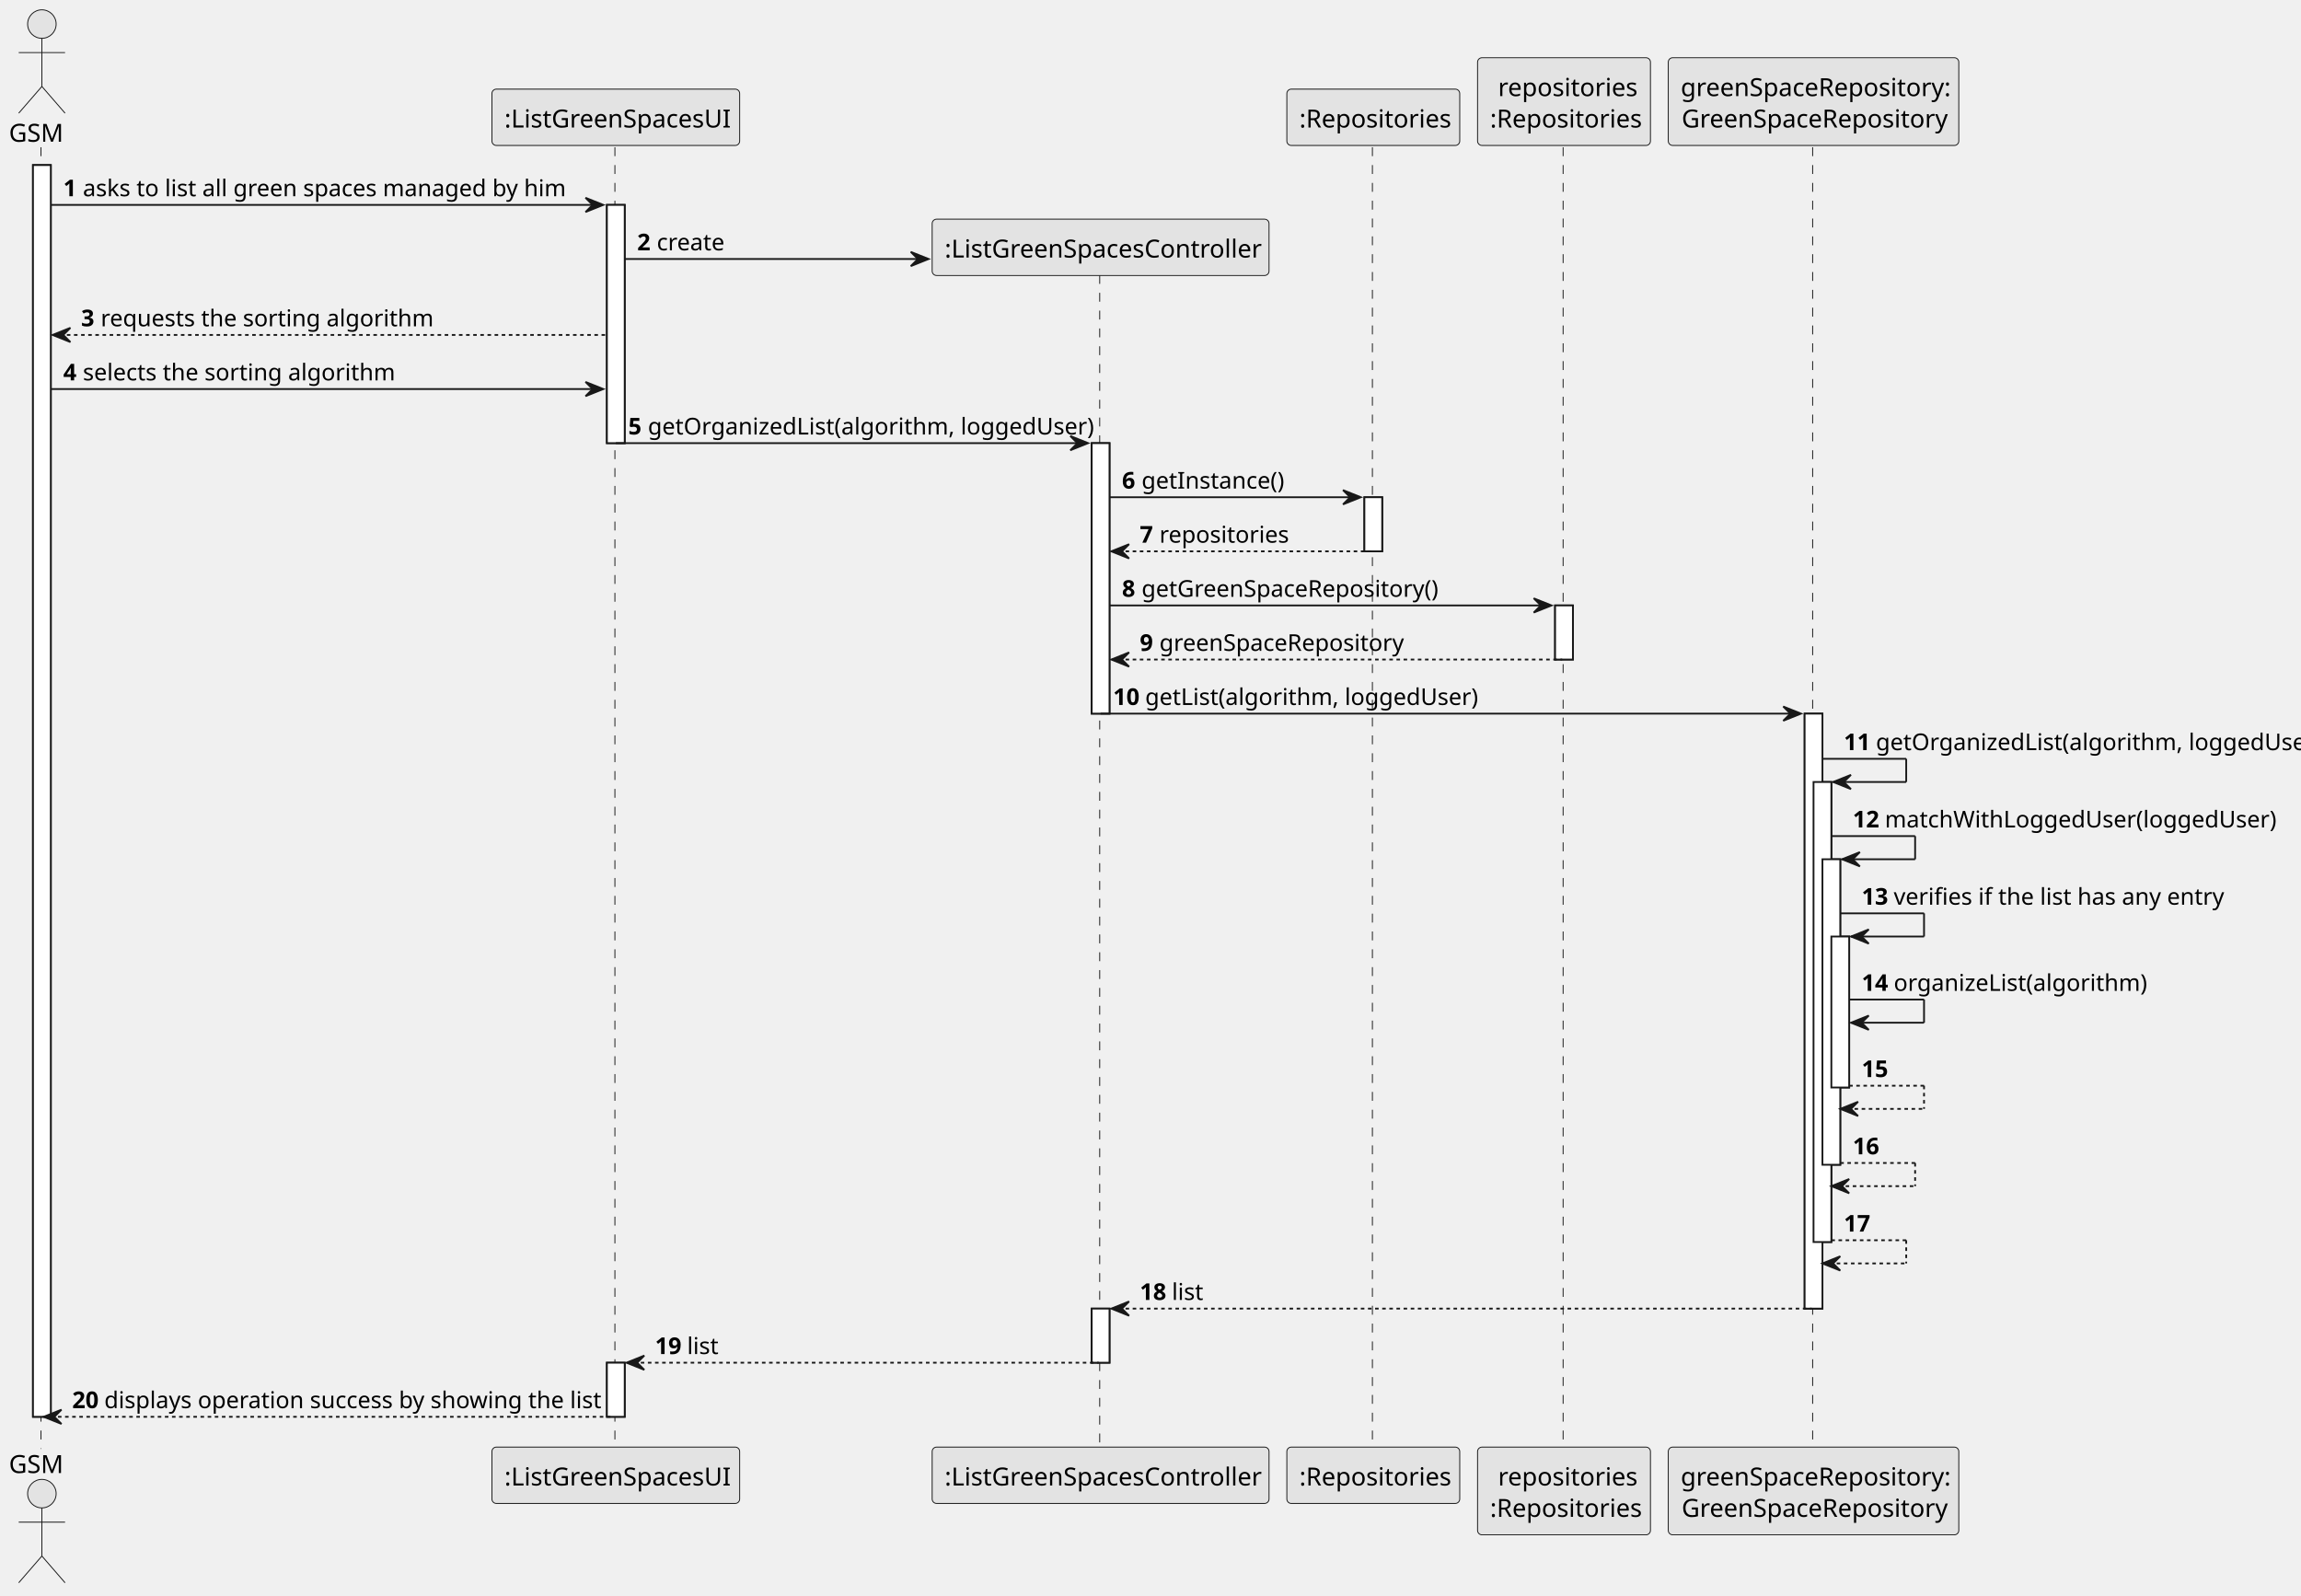
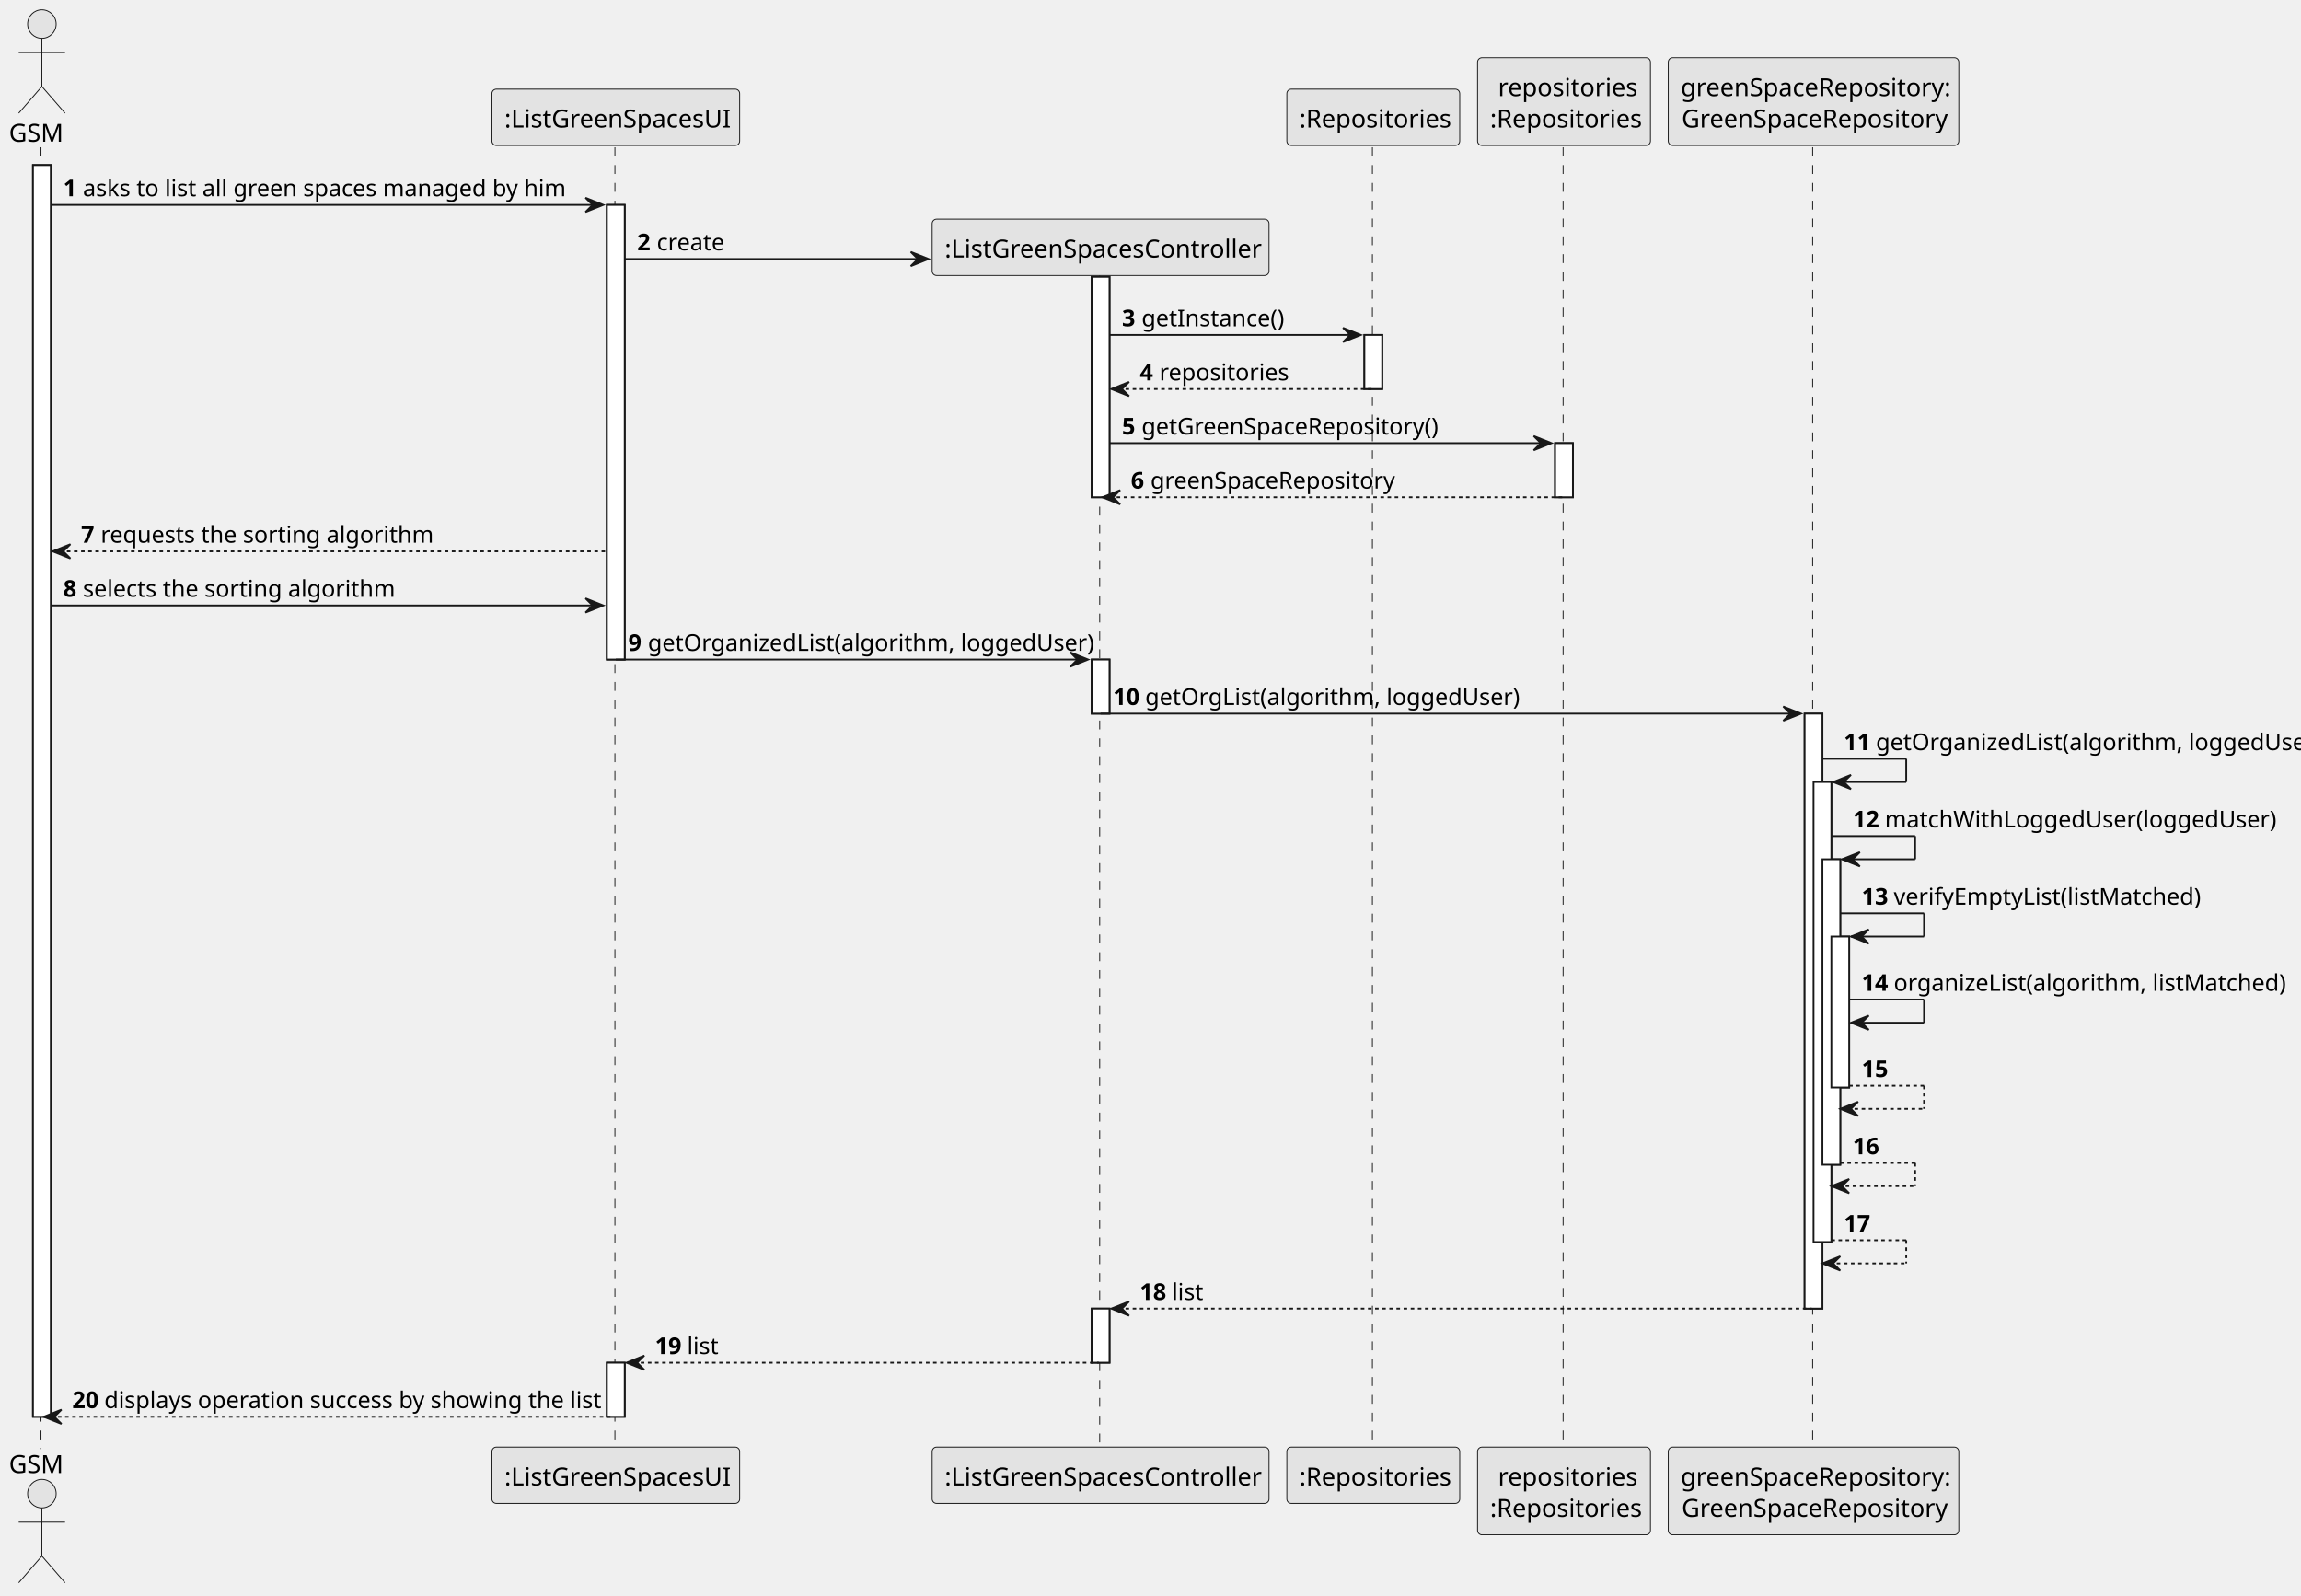
<svg xmlns="http://www.w3.org/2000/svg" contentStyleType="text/css" height="895px" preserveAspectRatio="none" style="width:1291px;height:895px;background:#FFFFFF;" version="1.1" viewBox="0 0 1291 895" width="1291px" zoomAndPan="magnify">
  <defs />
  <g>
    <rect fill="#FFFFFF" height="702.289" style="stroke:#181818;stroke-width:1.0;" width="10" x="18.5" y="92.609" />
-     <rect fill="#FFFFFF" height="133.664" style="stroke:#181818;stroke-width:1.0;" width="10" x="340.5" y="114.961" />
+     <rect fill="#FFFFFF" height="255.07" style="stroke:#181818;stroke-width:1.0;" width="10" x="340.5" y="114.961" />
    <rect fill="#FFFFFF" height="30.352" style="stroke:#181818;stroke-width:1.0;" width="10" x="340.5" y="764.547" />
-     <rect fill="#FFFFFF" height="151.758" style="stroke:#181818;stroke-width:1.0;" width="10" x="612.5" y="248.625" />
+     <rect fill="#FFFFFF" height="123.664" style="stroke:#181818;stroke-width:1.0;" width="10" x="612.5" y="155.312" />
+     <rect fill="#FFFFFF" height="30.352" style="stroke:#181818;stroke-width:1.0;" width="10" x="612.5" y="370.031" />
    <rect fill="#FFFFFF" height="30.352" style="stroke:#181818;stroke-width:1.0;" width="10" x="612.5" y="734.195" />
-     <rect fill="#FFFFFF" height="30.352" style="stroke:#181818;stroke-width:1.0;" width="10" x="765.5" y="278.977" />
-     <rect fill="#FFFFFF" height="30.352" style="stroke:#181818;stroke-width:1.0;" width="10" x="872.5" y="339.68" />
+     <rect fill="#FFFFFF" height="30.352" style="stroke:#181818;stroke-width:1.0;" width="10" x="765.5" y="187.922" />
+     <rect fill="#FFFFFF" height="30.352" style="stroke:#181818;stroke-width:1.0;" width="10" x="872.5" y="248.625" />
    <rect fill="#FFFFFF" height="333.812" style="stroke:#181818;stroke-width:1.0;" width="10" x="1012.5" y="400.383" />
    <rect fill="#FFFFFF" height="258.109" style="stroke:#181818;stroke-width:1.0;" width="10" x="1017.5" y="438.734" />
    <rect fill="#FFFFFF" height="171.406" style="stroke:#181818;stroke-width:1.0;" width="10" x="1022.5" y="482.086" />
    <rect fill="#FFFFFF" height="84.703" style="stroke:#181818;stroke-width:1.0;" width="10" x="1027.5" y="525.438" />
    <line style="stroke:#181818;stroke-width:0.5;stroke-dasharray:5.0,5.0;" x1="23" x2="23" y1="82.609" y2="812.898" />
    <line style="stroke:#181818;stroke-width:0.5;stroke-dasharray:5.0,5.0;" x1="345" x2="345" y1="82.609" y2="812.898" />
    <line style="stroke:#181818;stroke-width:0.5;stroke-dasharray:5.0,5.0;" x1="617" x2="617" y1="154.266" y2="812.898" />
    <line style="stroke:#181818;stroke-width:0.5;stroke-dasharray:5.0,5.0;" x1="770" x2="770" y1="82.609" y2="812.898" />
    <line style="stroke:#181818;stroke-width:0.5;stroke-dasharray:5.0,5.0;" x1="877" x2="877" y1="82.609" y2="812.898" />
    <line style="stroke:#181818;stroke-width:0.5;stroke-dasharray:5.0,5.0;" x1="1017" x2="1017" y1="82.609" y2="812.898" />
    <text fill="#000000" font-family="sans-serif" font-size="14" lengthAdjust="spacing" textLength="31" x="5" y="79.533">GSM</text>
    <ellipse cx="23.5" cy="13.5" fill="#E3E3E3" rx="8" ry="8" style="stroke:#181818;stroke-width:0.5;" />
    <path d="M23.5,21.5 L23.5,48.5 M10.5,29.5 L36.5,29.5 M23.5,48.5 L10.5,63.5 M23.5,48.5 L36.5,63.5 " fill="none" style="stroke:#181818;stroke-width:0.5;" />
    <text fill="#000000" font-family="sans-serif" font-size="14" lengthAdjust="spacing" textLength="31" x="5" y="826.432">GSM</text>
    <ellipse cx="23.5" cy="838.008" fill="#E3E3E3" rx="8" ry="8" style="stroke:#181818;stroke-width:0.5;" />
    <path d="M23.5,846.008 L23.5,873.008 M10.5,854.008 L36.5,854.008 M23.5,873.008 L10.5,888.008 M23.5,873.008 L36.5,888.008 " fill="none" style="stroke:#181818;stroke-width:0.5;" />
    <rect fill="#E3E3E3" height="31.609" rx="2.5" ry="2.5" style="stroke:#181818;stroke-width:0.5;" width="139" x="276" y="50" />
    <text fill="#000000" font-family="sans-serif" font-size="14" lengthAdjust="spacing" textLength="125" x="283" y="71.533">:ListGreenSpacesUI</text>
    <rect fill="#E3E3E3" height="31.609" rx="2.5" ry="2.5" style="stroke:#181818;stroke-width:0.5;" width="139" x="276" y="811.898" />
    <text fill="#000000" font-family="sans-serif" font-size="14" lengthAdjust="spacing" textLength="125" x="283" y="833.432">:ListGreenSpacesUI</text>
    <rect fill="#E3E3E3" height="31.609" rx="2.5" ry="2.5" style="stroke:#181818;stroke-width:0.5;" width="189" x="523" y="811.898" />
    <text fill="#000000" font-family="sans-serif" font-size="14" lengthAdjust="spacing" textLength="175" x="530" y="833.432">:ListGreenSpacesController</text>
    <rect fill="#E3E3E3" height="31.609" rx="2.5" ry="2.5" style="stroke:#181818;stroke-width:0.5;" width="97" x="722" y="50" />
    <text fill="#000000" font-family="sans-serif" font-size="14" lengthAdjust="spacing" textLength="83" x="729" y="71.533">:Repositories</text>
    <rect fill="#E3E3E3" height="31.609" rx="2.5" ry="2.5" style="stroke:#181818;stroke-width:0.5;" width="97" x="722" y="811.898" />
    <text fill="#000000" font-family="sans-serif" font-size="14" lengthAdjust="spacing" textLength="83" x="729" y="833.432">:Repositories</text>
    <rect fill="#E3E3E3" height="49.219" rx="2.5" ry="2.5" style="stroke:#181818;stroke-width:0.5;" width="97" x="829" y="32.391" />
    <text fill="#000000" font-family="sans-serif" font-size="14" lengthAdjust="spacing" textLength="74" x="840.5" y="53.924">repositories</text>
    <text fill="#000000" font-family="sans-serif" font-size="14" lengthAdjust="spacing" textLength="83" x="836" y="71.533">:Repositories</text>
    <rect fill="#E3E3E3" height="49.219" rx="2.5" ry="2.5" style="stroke:#181818;stroke-width:0.5;" width="97" x="829" y="811.898" />
    <text fill="#000000" font-family="sans-serif" font-size="14" lengthAdjust="spacing" textLength="74" x="840.5" y="833.432">repositories</text>
    <text fill="#000000" font-family="sans-serif" font-size="14" lengthAdjust="spacing" textLength="83" x="836" y="851.041">:Repositories</text>
    <rect fill="#E3E3E3" height="49.219" rx="2.5" ry="2.5" style="stroke:#181818;stroke-width:0.5;" width="163" x="936" y="32.391" />
    <text fill="#000000" font-family="sans-serif" font-size="14" lengthAdjust="spacing" textLength="149" x="943" y="53.924">greenSpaceRepository:</text>
    <text fill="#000000" font-family="sans-serif" font-size="14" lengthAdjust="spacing" textLength="148" x="943.5" y="71.533">GreenSpaceRepository</text>
    <rect fill="#E3E3E3" height="49.219" rx="2.5" ry="2.5" style="stroke:#181818;stroke-width:0.5;" width="163" x="936" y="811.898" />
    <text fill="#000000" font-family="sans-serif" font-size="14" lengthAdjust="spacing" textLength="149" x="943" y="833.432">greenSpaceRepository:</text>
    <text fill="#000000" font-family="sans-serif" font-size="14" lengthAdjust="spacing" textLength="148" x="943.5" y="851.041">GreenSpaceRepository</text>
    <rect fill="#FFFFFF" height="702.289" style="stroke:#181818;stroke-width:1.0;" width="10" x="18.5" y="92.609" />
-     <rect fill="#FFFFFF" height="133.664" style="stroke:#181818;stroke-width:1.0;" width="10" x="340.5" y="114.961" />
+     <rect fill="#FFFFFF" height="255.07" style="stroke:#181818;stroke-width:1.0;" width="10" x="340.5" y="114.961" />
    <rect fill="#FFFFFF" height="30.352" style="stroke:#181818;stroke-width:1.0;" width="10" x="340.5" y="764.547" />
-     <rect fill="#FFFFFF" height="151.758" style="stroke:#181818;stroke-width:1.0;" width="10" x="612.5" y="248.625" />
+     <rect fill="#FFFFFF" height="123.664" style="stroke:#181818;stroke-width:1.0;" width="10" x="612.5" y="155.312" />
+     <rect fill="#FFFFFF" height="30.352" style="stroke:#181818;stroke-width:1.0;" width="10" x="612.5" y="370.031" />
    <rect fill="#FFFFFF" height="30.352" style="stroke:#181818;stroke-width:1.0;" width="10" x="612.5" y="734.195" />
-     <rect fill="#FFFFFF" height="30.352" style="stroke:#181818;stroke-width:1.0;" width="10" x="765.5" y="278.977" />
-     <rect fill="#FFFFFF" height="30.352" style="stroke:#181818;stroke-width:1.0;" width="10" x="872.5" y="339.68" />
+     <rect fill="#FFFFFF" height="30.352" style="stroke:#181818;stroke-width:1.0;" width="10" x="765.5" y="187.922" />
+     <rect fill="#FFFFFF" height="30.352" style="stroke:#181818;stroke-width:1.0;" width="10" x="872.5" y="248.625" />
    <rect fill="#FFFFFF" height="333.812" style="stroke:#181818;stroke-width:1.0;" width="10" x="1012.5" y="400.383" />
    <rect fill="#FFFFFF" height="258.109" style="stroke:#181818;stroke-width:1.0;" width="10" x="1017.5" y="438.734" />
    <rect fill="#FFFFFF" height="171.406" style="stroke:#181818;stroke-width:1.0;" width="10" x="1022.5" y="482.086" />
    <rect fill="#FFFFFF" height="84.703" style="stroke:#181818;stroke-width:1.0;" width="10" x="1027.5" y="525.438" />
    <polygon fill="#181818" points="328.5,110.961,338.5,114.961,328.5,118.961,332.5,114.961" style="stroke:#181818;stroke-width:1.0;" />
    <line style="stroke:#181818;stroke-width:1.0;" x1="28.5" x2="334.5" y1="114.961" y2="114.961" />
    <text fill="#000000" font-family="sans-serif" font-size="13" font-weight="bold" lengthAdjust="spacing" textLength="7" x="35.5" y="110.105">1</text>
    <text fill="#000000" font-family="sans-serif" font-size="13" lengthAdjust="spacing" textLength="263" x="46.5" y="110.105">asks to list all green spaces managed by him</text>
    <polygon fill="#181818" points="511,141.312,521,145.312,511,149.312,515,145.312" style="stroke:#181818;stroke-width:1.0;" />
    <line style="stroke:#181818;stroke-width:1.0;" x1="350.5" x2="517" y1="145.312" y2="145.312" />
    <text fill="#000000" font-family="sans-serif" font-size="13" font-weight="bold" lengthAdjust="spacing" textLength="7" x="357.5" y="140.456">2</text>
    <text fill="#000000" font-family="sans-serif" font-size="13" lengthAdjust="spacing" textLength="36" x="368.5" y="140.456">create</text>
    <rect fill="#E3E3E3" height="31.609" rx="2.5" ry="2.5" style="stroke:#181818;stroke-width:0.5;" width="189" x="523" y="122.961" />
    <text fill="#000000" font-family="sans-serif" font-size="14" lengthAdjust="spacing" textLength="175" x="530" y="144.494">:ListGreenSpacesController</text>
-     <polygon fill="#181818" points="39.5,183.922,29.5,187.922,39.5,191.922,35.5,187.922" style="stroke:#181818;stroke-width:1.0;" />
-     <line style="stroke:#181818;stroke-width:1.0;stroke-dasharray:2.0,2.0;" x1="33.5" x2="339.5" y1="187.922" y2="187.922" />
-     <text fill="#000000" font-family="sans-serif" font-size="13" font-weight="bold" lengthAdjust="spacing" textLength="7" x="45.5" y="183.065">3</text>
-     <text fill="#000000" font-family="sans-serif" font-size="13" lengthAdjust="spacing" textLength="172" x="56.5" y="183.065">requests the sorting algorithm</text>
-     <polygon fill="#181818" points="328.5,214.273,338.5,218.273,328.5,222.273,332.5,218.273" style="stroke:#181818;stroke-width:1.0;" />
-     <line style="stroke:#181818;stroke-width:1.0;" x1="28.5" x2="334.5" y1="218.273" y2="218.273" />
-     <text fill="#000000" font-family="sans-serif" font-size="13" font-weight="bold" lengthAdjust="spacing" textLength="7" x="35.5" y="213.417">4</text>
-     <text fill="#000000" font-family="sans-serif" font-size="13" lengthAdjust="spacing" textLength="164" x="46.5" y="213.417">selects the sorting algorithm</text>
-     <polygon fill="#181818" points="600.5,244.625,610.5,248.625,600.5,252.625,604.5,248.625" style="stroke:#181818;stroke-width:1.0;" />
-     <line style="stroke:#181818;stroke-width:1.0;" x1="345.5" x2="606.5" y1="248.625" y2="248.625" />
-     <text fill="#000000" font-family="sans-serif" font-size="13" font-weight="bold" lengthAdjust="spacing" textLength="7" x="352.5" y="243.769">5</text>
-     <text fill="#000000" font-family="sans-serif" font-size="13" lengthAdjust="spacing" textLength="232" x="363.5" y="243.769">getOrganizedList(algorithm, loggedUser)</text>
-     <polygon fill="#181818" points="753.5,274.977,763.5,278.977,753.5,282.977,757.5,278.977" style="stroke:#181818;stroke-width:1.0;" />
-     <line style="stroke:#181818;stroke-width:1.0;" x1="622.5" x2="759.5" y1="278.977" y2="278.977" />
-     <text fill="#000000" font-family="sans-serif" font-size="13" font-weight="bold" lengthAdjust="spacing" textLength="7" x="629.5" y="274.12">6</text>
-     <text fill="#000000" font-family="sans-serif" font-size="13" lengthAdjust="spacing" textLength="75" x="640.5" y="274.12">getInstance()</text>
-     <polygon fill="#181818" points="633.5,305.328,623.5,309.328,633.5,313.328,629.5,309.328" style="stroke:#181818;stroke-width:1.0;" />
-     <line style="stroke:#181818;stroke-width:1.0;stroke-dasharray:2.0,2.0;" x1="627.5" x2="769.5" y1="309.328" y2="309.328" />
-     <text fill="#000000" font-family="sans-serif" font-size="13" font-weight="bold" lengthAdjust="spacing" textLength="7" x="639.5" y="304.472">7</text>
-     <text fill="#000000" font-family="sans-serif" font-size="13" lengthAdjust="spacing" textLength="67" x="650.5" y="304.472">repositories</text>
-     <polygon fill="#181818" points="860.5,335.68,870.5,339.68,860.5,343.68,864.5,339.68" style="stroke:#181818;stroke-width:1.0;" />
-     <line style="stroke:#181818;stroke-width:1.0;" x1="622.5" x2="866.5" y1="339.68" y2="339.68" />
-     <text fill="#000000" font-family="sans-serif" font-size="13" font-weight="bold" lengthAdjust="spacing" textLength="7" x="629.5" y="334.823">8</text>
-     <text fill="#000000" font-family="sans-serif" font-size="13" lengthAdjust="spacing" textLength="160" x="640.5" y="334.823">getGreenSpaceRepository()</text>
-     <polygon fill="#181818" points="633.5,366.031,623.5,370.031,633.5,374.031,629.5,370.031" style="stroke:#181818;stroke-width:1.0;" />
-     <line style="stroke:#181818;stroke-width:1.0;stroke-dasharray:2.0,2.0;" x1="627.5" x2="876.5" y1="370.031" y2="370.031" />
-     <text fill="#000000" font-family="sans-serif" font-size="13" font-weight="bold" lengthAdjust="spacing" textLength="7" x="639.5" y="365.175">9</text>
-     <text fill="#000000" font-family="sans-serif" font-size="13" lengthAdjust="spacing" textLength="131" x="650.5" y="365.175">greenSpaceRepository</text>
+     <polygon fill="#181818" points="753.5,183.922,763.5,187.922,753.5,191.922,757.5,187.922" style="stroke:#181818;stroke-width:1.0;" />
+     <line style="stroke:#181818;stroke-width:1.0;" x1="622.5" x2="759.5" y1="187.922" y2="187.922" />
+     <text fill="#000000" font-family="sans-serif" font-size="13" font-weight="bold" lengthAdjust="spacing" textLength="7" x="629.5" y="183.065">3</text>
+     <text fill="#000000" font-family="sans-serif" font-size="13" lengthAdjust="spacing" textLength="75" x="640.5" y="183.065">getInstance()</text>
+     <polygon fill="#181818" points="633.5,214.273,623.5,218.273,633.5,222.273,629.5,218.273" style="stroke:#181818;stroke-width:1.0;" />
+     <line style="stroke:#181818;stroke-width:1.0;stroke-dasharray:2.0,2.0;" x1="627.5" x2="769.5" y1="218.273" y2="218.273" />
+     <text fill="#000000" font-family="sans-serif" font-size="13" font-weight="bold" lengthAdjust="spacing" textLength="7" x="639.5" y="213.417">4</text>
+     <text fill="#000000" font-family="sans-serif" font-size="13" lengthAdjust="spacing" textLength="67" x="650.5" y="213.417">repositories</text>
+     <polygon fill="#181818" points="860.5,244.625,870.5,248.625,860.5,252.625,864.5,248.625" style="stroke:#181818;stroke-width:1.0;" />
+     <line style="stroke:#181818;stroke-width:1.0;" x1="622.5" x2="866.5" y1="248.625" y2="248.625" />
+     <text fill="#000000" font-family="sans-serif" font-size="13" font-weight="bold" lengthAdjust="spacing" textLength="7" x="629.5" y="243.769">5</text>
+     <text fill="#000000" font-family="sans-serif" font-size="13" lengthAdjust="spacing" textLength="160" x="640.5" y="243.769">getGreenSpaceRepository()</text>
+     <polygon fill="#181818" points="628.5,274.977,618.5,278.977,628.5,282.977,624.5,278.977" style="stroke:#181818;stroke-width:1.0;" />
+     <line style="stroke:#181818;stroke-width:1.0;stroke-dasharray:2.0,2.0;" x1="622.5" x2="876.5" y1="278.977" y2="278.977" />
+     <text fill="#000000" font-family="sans-serif" font-size="13" font-weight="bold" lengthAdjust="spacing" textLength="7" x="634.5" y="274.12">6</text>
+     <text fill="#000000" font-family="sans-serif" font-size="13" lengthAdjust="spacing" textLength="131" x="645.5" y="274.12">greenSpaceRepository</text>
+     <polygon fill="#181818" points="39.5,305.328,29.5,309.328,39.5,313.328,35.5,309.328" style="stroke:#181818;stroke-width:1.0;" />
+     <line style="stroke:#181818;stroke-width:1.0;stroke-dasharray:2.0,2.0;" x1="33.5" x2="339.5" y1="309.328" y2="309.328" />
+     <text fill="#000000" font-family="sans-serif" font-size="13" font-weight="bold" lengthAdjust="spacing" textLength="7" x="45.5" y="304.472">7</text>
+     <text fill="#000000" font-family="sans-serif" font-size="13" lengthAdjust="spacing" textLength="172" x="56.5" y="304.472">requests the sorting algorithm</text>
+     <polygon fill="#181818" points="328.5,335.68,338.5,339.68,328.5,343.68,332.5,339.68" style="stroke:#181818;stroke-width:1.0;" />
+     <line style="stroke:#181818;stroke-width:1.0;" x1="28.5" x2="334.5" y1="339.68" y2="339.68" />
+     <text fill="#000000" font-family="sans-serif" font-size="13" font-weight="bold" lengthAdjust="spacing" textLength="7" x="35.5" y="334.823">8</text>
+     <text fill="#000000" font-family="sans-serif" font-size="13" lengthAdjust="spacing" textLength="164" x="46.5" y="334.823">selects the sorting algorithm</text>
+     <polygon fill="#181818" points="600.5,366.031,610.5,370.031,600.5,374.031,604.5,370.031" style="stroke:#181818;stroke-width:1.0;" />
+     <line style="stroke:#181818;stroke-width:1.0;" x1="345.5" x2="606.5" y1="370.031" y2="370.031" />
+     <text fill="#000000" font-family="sans-serif" font-size="13" font-weight="bold" lengthAdjust="spacing" textLength="7" x="352.5" y="365.175">9</text>
+     <text fill="#000000" font-family="sans-serif" font-size="13" lengthAdjust="spacing" textLength="232" x="363.5" y="365.175">getOrganizedList(algorithm, loggedUser)</text>
    <polygon fill="#181818" points="1000.5,396.383,1010.5,400.383,1000.5,404.383,1004.5,400.383" style="stroke:#181818;stroke-width:1.0;" />
    <line style="stroke:#181818;stroke-width:1.0;" x1="617.5" x2="1006.5" y1="400.383" y2="400.383" />
    <text fill="#000000" font-family="sans-serif" font-size="13" font-weight="bold" lengthAdjust="spacing" textLength="14" x="624.5" y="395.526">10</text>
-     <text fill="#000000" font-family="sans-serif" font-size="13" lengthAdjust="spacing" textLength="173" x="642.5" y="395.526">getList(algorithm, loggedUser)</text>
+     <text fill="#000000" font-family="sans-serif" font-size="13" lengthAdjust="spacing" textLength="194" x="642.5" y="395.526">getOrgList(algorithm, loggedUser)</text>
    <line style="stroke:#181818;stroke-width:1.0;" x1="1022.5" x2="1069.5" y1="425.734" y2="425.734" />
    <line style="stroke:#181818;stroke-width:1.0;" x1="1069.5" x2="1069.5" y1="425.734" y2="438.734" />
    <line style="stroke:#181818;stroke-width:1.0;" x1="1028.5" x2="1069.5" y1="438.734" y2="438.734" />
    <polygon fill="#181818" points="1038.5,434.734,1028.5,438.734,1038.5,442.734,1034.5,438.734" style="stroke:#181818;stroke-width:1.0;" />
    <text fill="#000000" font-family="sans-serif" font-size="13" font-weight="bold" lengthAdjust="spacing" textLength="14" x="1034.5" y="420.878">11</text>
    <text fill="#000000" font-family="sans-serif" font-size="13" lengthAdjust="spacing" textLength="232" x="1052.5" y="420.878">getOrganizedList(algorithm, loggedUser)</text>
    <line style="stroke:#181818;stroke-width:1.0;" x1="1027.5" x2="1074.5" y1="469.086" y2="469.086" />
    <line style="stroke:#181818;stroke-width:1.0;" x1="1074.5" x2="1074.5" y1="469.086" y2="482.086" />
    <line style="stroke:#181818;stroke-width:1.0;" x1="1033.5" x2="1074.5" y1="482.086" y2="482.086" />
    <polygon fill="#181818" points="1043.5,478.086,1033.5,482.086,1043.5,486.086,1039.5,482.086" style="stroke:#181818;stroke-width:1.0;" />
    <text fill="#000000" font-family="sans-serif" font-size="13" font-weight="bold" lengthAdjust="spacing" textLength="14" x="1039.5" y="464.229">12</text>
    <text fill="#000000" font-family="sans-serif" font-size="13" lengthAdjust="spacing" textLength="205" x="1057.5" y="464.229">matchWithLoggedUser(loggedUser)</text>
    <line style="stroke:#181818;stroke-width:1.0;" x1="1032.5" x2="1079.5" y1="512.438" y2="512.438" />
    <line style="stroke:#181818;stroke-width:1.0;" x1="1079.5" x2="1079.5" y1="512.438" y2="525.438" />
    <line style="stroke:#181818;stroke-width:1.0;" x1="1038.5" x2="1079.5" y1="525.438" y2="525.438" />
    <polygon fill="#181818" points="1048.5,521.438,1038.5,525.438,1048.5,529.438,1044.5,525.438" style="stroke:#181818;stroke-width:1.0;" />
    <text fill="#000000" font-family="sans-serif" font-size="13" font-weight="bold" lengthAdjust="spacing" textLength="14" x="1044.5" y="507.581">13</text>
-     <text fill="#000000" font-family="sans-serif" font-size="13" lengthAdjust="spacing" textLength="175" x="1062.5" y="507.581">verifies if the list has any entry</text>
+     <text fill="#000000" font-family="sans-serif" font-size="13" lengthAdjust="spacing" textLength="163" x="1062.5" y="507.581">verifyEmptyList(listMatched)</text>
    <line style="stroke:#181818;stroke-width:1.0;" x1="1037.5" x2="1079.5" y1="560.789" y2="560.789" />
    <line style="stroke:#181818;stroke-width:1.0;" x1="1079.5" x2="1079.5" y1="560.789" y2="573.789" />
    <line style="stroke:#181818;stroke-width:1.0;" x1="1038.5" x2="1079.5" y1="573.789" y2="573.789" />
    <polygon fill="#181818" points="1048.5,569.789,1038.5,573.789,1048.5,577.789,1044.5,573.789" style="stroke:#181818;stroke-width:1.0;" />
    <text fill="#000000" font-family="sans-serif" font-size="13" font-weight="bold" lengthAdjust="spacing" textLength="14" x="1044.5" y="555.933">14</text>
-     <text fill="#000000" font-family="sans-serif" font-size="13" lengthAdjust="spacing" textLength="131" x="1062.5" y="555.933">organizeList(algorithm)</text>
+     <text fill="#000000" font-family="sans-serif" font-size="13" lengthAdjust="spacing" textLength="206" x="1062.5" y="555.933">organizeList(algorithm, listMatched)</text>
    <line style="stroke:#181818;stroke-width:1.0;stroke-dasharray:2.0,2.0;" x1="1037.5" x2="1079.5" y1="609.141" y2="609.141" />
    <line style="stroke:#181818;stroke-width:1.0;stroke-dasharray:2.0,2.0;" x1="1079.5" x2="1079.5" y1="609.141" y2="622.141" />
    <line style="stroke:#181818;stroke-width:1.0;stroke-dasharray:2.0,2.0;" x1="1032.5" x2="1079.5" y1="622.141" y2="622.141" />
    <polygon fill="#181818" points="1042.5,618.141,1032.5,622.141,1042.5,626.141,1038.5,622.141" style="stroke:#181818;stroke-width:1.0;" />
    <text fill="#000000" font-family="sans-serif" font-size="13" font-weight="bold" lengthAdjust="spacing" textLength="14" x="1044.5" y="604.284">15</text>
    <text fill="#000000" font-family="sans-serif" font-size="13" lengthAdjust="spacing" textLength="4" x="1062.5" y="604.284"> </text>
    <line style="stroke:#181818;stroke-width:1.0;stroke-dasharray:2.0,2.0;" x1="1032.5" x2="1074.5" y1="652.492" y2="652.492" />
    <line style="stroke:#181818;stroke-width:1.0;stroke-dasharray:2.0,2.0;" x1="1074.5" x2="1074.5" y1="652.492" y2="665.492" />
    <line style="stroke:#181818;stroke-width:1.0;stroke-dasharray:2.0,2.0;" x1="1027.5" x2="1074.5" y1="665.492" y2="665.492" />
    <polygon fill="#181818" points="1037.5,661.492,1027.5,665.492,1037.5,669.492,1033.5,665.492" style="stroke:#181818;stroke-width:1.0;" />
    <text fill="#000000" font-family="sans-serif" font-size="13" font-weight="bold" lengthAdjust="spacing" textLength="14" x="1039.5" y="647.636">16</text>
    <text fill="#000000" font-family="sans-serif" font-size="13" lengthAdjust="spacing" textLength="4" x="1057.5" y="647.636"> </text>
    <line style="stroke:#181818;stroke-width:1.0;stroke-dasharray:2.0,2.0;" x1="1027.5" x2="1069.5" y1="695.844" y2="695.844" />
    <line style="stroke:#181818;stroke-width:1.0;stroke-dasharray:2.0,2.0;" x1="1069.5" x2="1069.5" y1="695.844" y2="708.844" />
    <line style="stroke:#181818;stroke-width:1.0;stroke-dasharray:2.0,2.0;" x1="1022.5" x2="1069.5" y1="708.844" y2="708.844" />
    <polygon fill="#181818" points="1032.5,704.844,1022.5,708.844,1032.5,712.844,1028.5,708.844" style="stroke:#181818;stroke-width:1.0;" />
    <text fill="#000000" font-family="sans-serif" font-size="13" font-weight="bold" lengthAdjust="spacing" textLength="14" x="1034.5" y="690.987">17</text>
    <text fill="#000000" font-family="sans-serif" font-size="13" lengthAdjust="spacing" textLength="4" x="1052.5" y="690.987"> </text>
    <polygon fill="#181818" points="633.5,730.195,623.5,734.195,633.5,738.195,629.5,734.195" style="stroke:#181818;stroke-width:1.0;" />
    <line style="stroke:#181818;stroke-width:1.0;stroke-dasharray:2.0,2.0;" x1="627.5" x2="1016.5" y1="734.195" y2="734.195" />
    <text fill="#000000" font-family="sans-serif" font-size="13" font-weight="bold" lengthAdjust="spacing" textLength="14" x="639.5" y="729.339">18</text>
    <text fill="#000000" font-family="sans-serif" font-size="13" lengthAdjust="spacing" textLength="17" x="657.5" y="729.339">list</text>
    <polygon fill="#181818" points="361.5,760.547,351.5,764.547,361.5,768.547,357.5,764.547" style="stroke:#181818;stroke-width:1.0;" />
    <line style="stroke:#181818;stroke-width:1.0;stroke-dasharray:2.0,2.0;" x1="355.5" x2="616.5" y1="764.547" y2="764.547" />
    <text fill="#000000" font-family="sans-serif" font-size="13" font-weight="bold" lengthAdjust="spacing" textLength="14" x="367.5" y="759.69">19</text>
    <text fill="#000000" font-family="sans-serif" font-size="13" lengthAdjust="spacing" textLength="17" x="385.5" y="759.69">list</text>
    <polygon fill="#181818" points="34.5,790.898,24.5,794.898,34.5,798.898,30.5,794.898" style="stroke:#181818;stroke-width:1.0;" />
    <line style="stroke:#181818;stroke-width:1.0;stroke-dasharray:2.0,2.0;" x1="28.5" x2="344.5" y1="794.898" y2="794.898" />
    <text fill="#000000" font-family="sans-serif" font-size="13" font-weight="bold" lengthAdjust="spacing" textLength="14" x="40.5" y="790.042">20</text>
    <text fill="#000000" font-family="sans-serif" font-size="13" lengthAdjust="spacing" textLength="270" x="58.5" y="790.042">displays operation success by showing the list</text>
  </g>
</svg>
